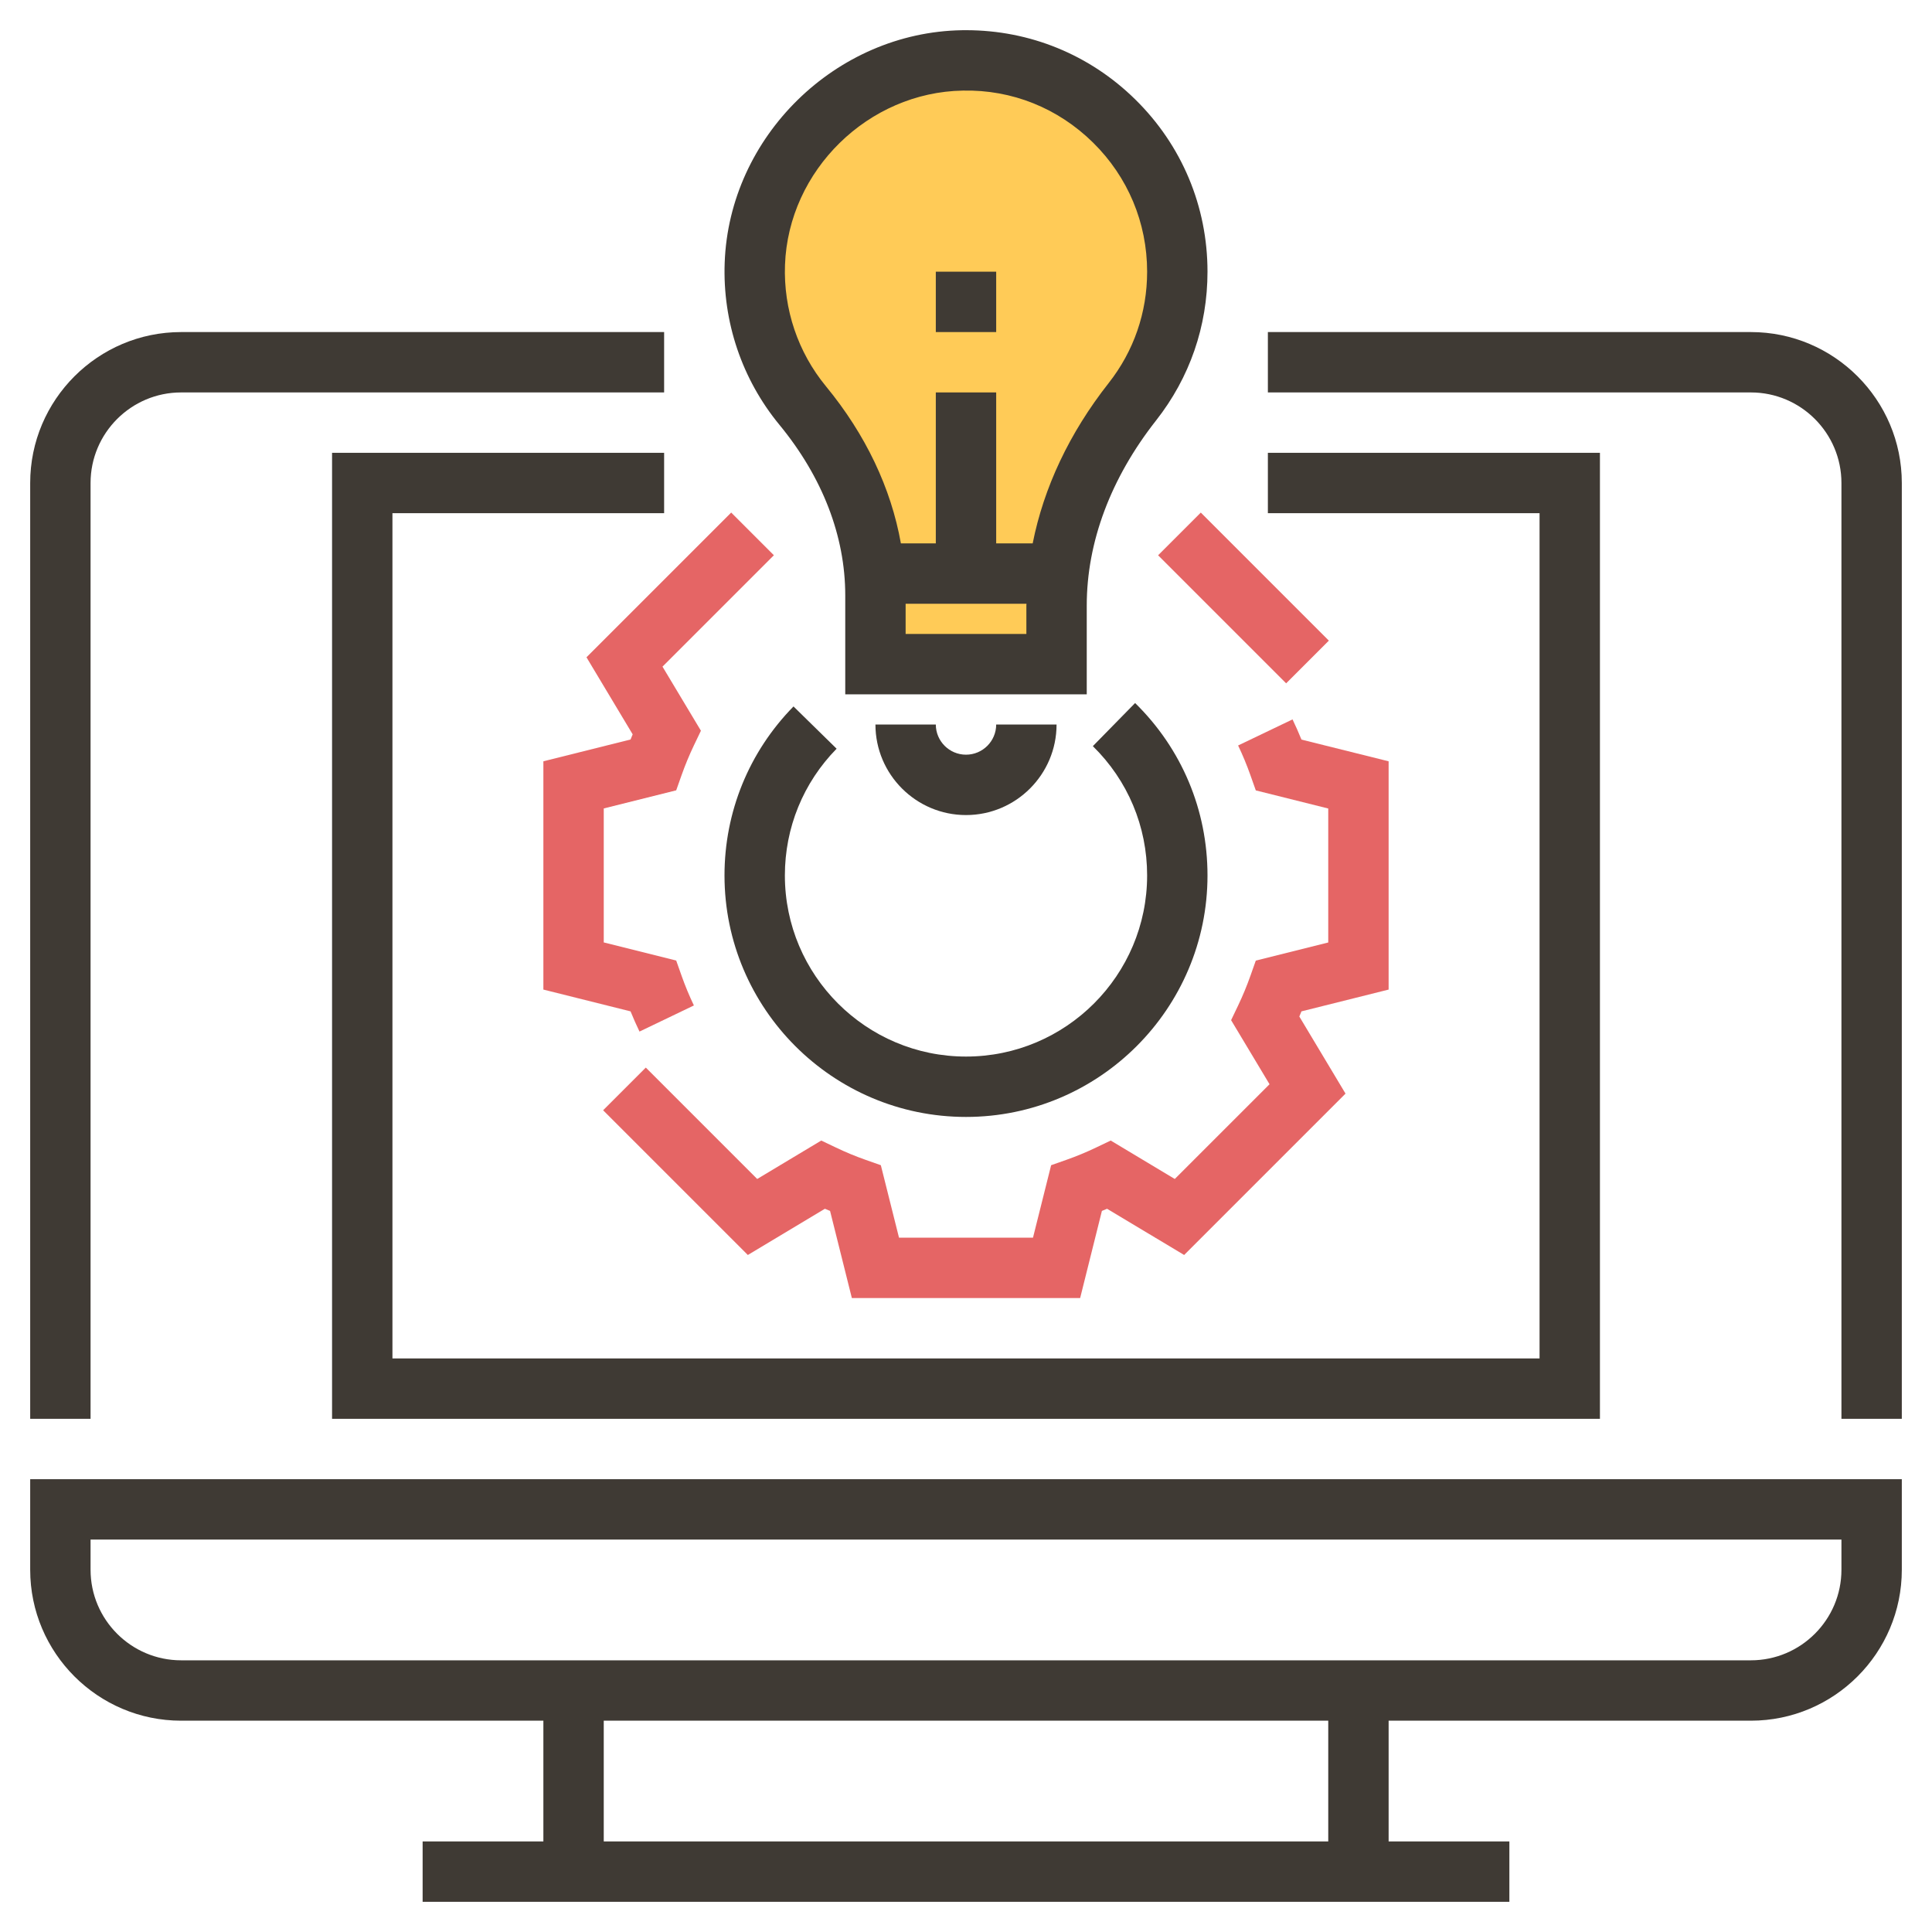
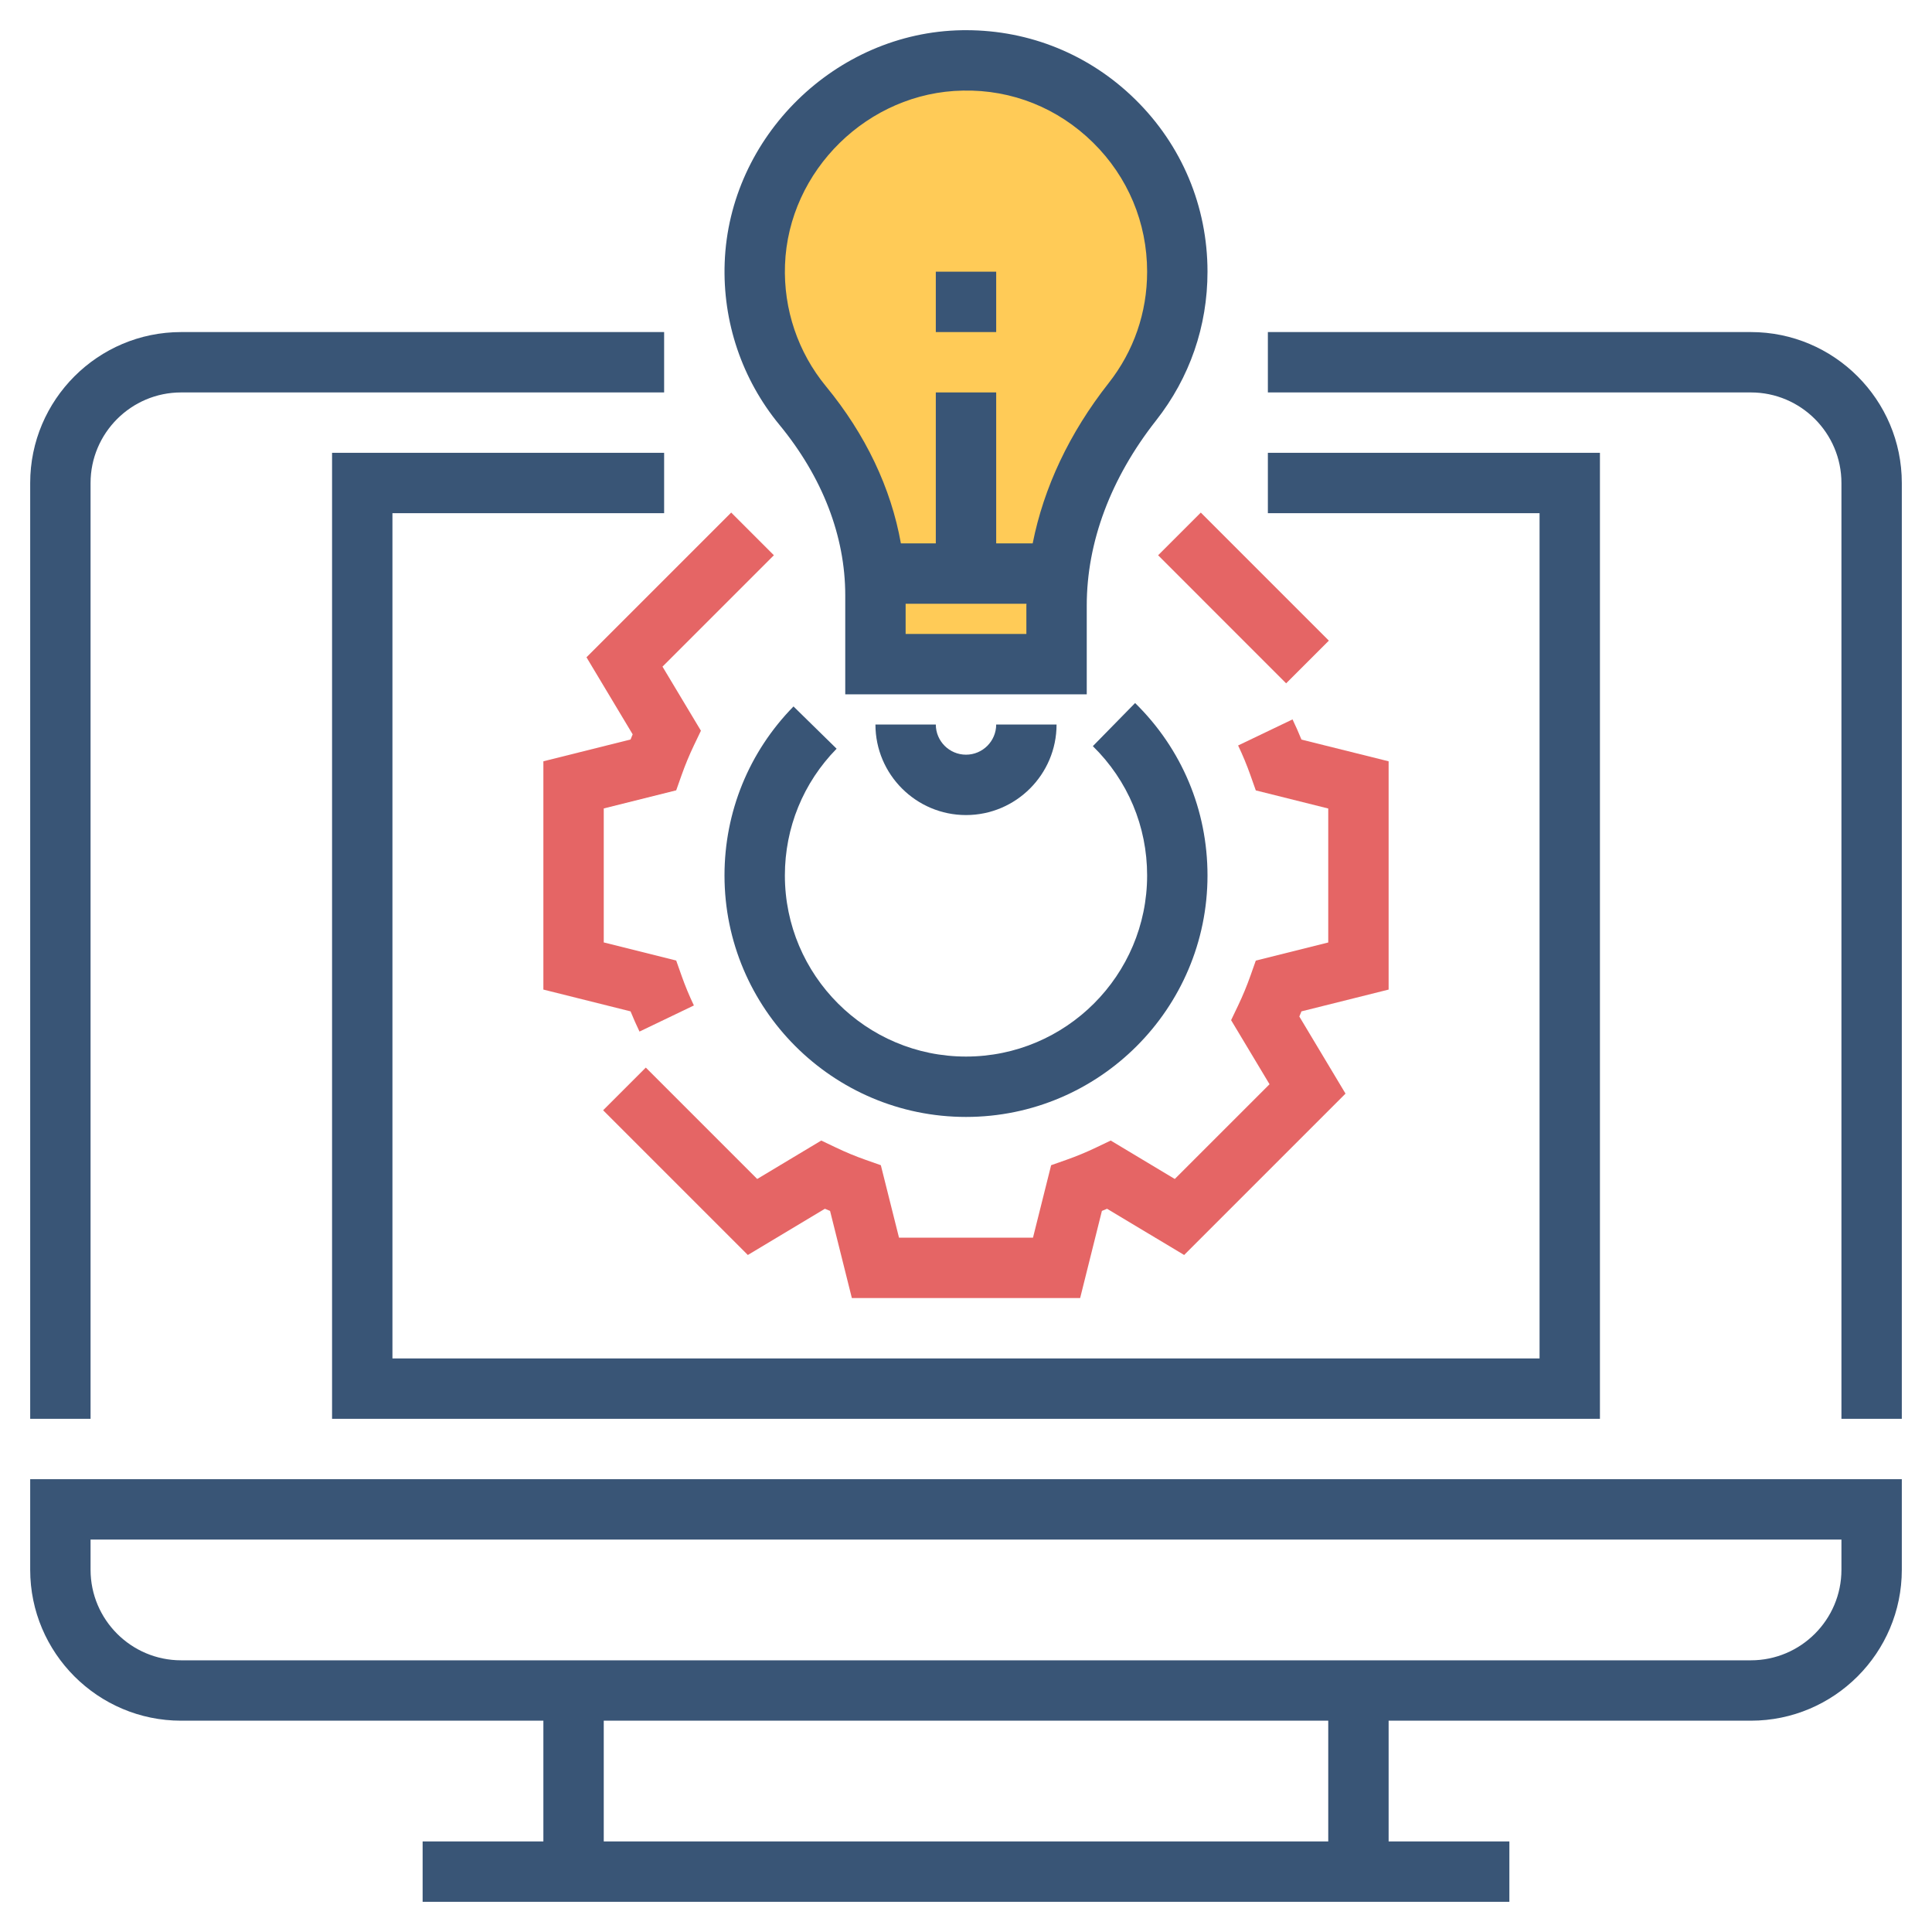
- <svg xmlns="http://www.w3.org/2000/svg" id="Layer_1_1_" style="enable-background:new 0 0 64 64;" version="1.1" viewBox="0 0 64 64" xml:space="preserve">
-   <g>
-     <g>
-       <path d="M39,9c0-3.906-3.198-7.064-7.119-6.999c-3.654,0.061-6.745,3.089-6.877,6.741    c-0.064,1.785,0.541,3.424,1.584,4.691C28.064,15.226,29,17.399,29,19.721V22h6v-1.943c0-2.477,0.979-4.799,2.51-6.747    C38.443,12.124,39,10.628,39,9z" style="fill:#FFCB57;" />
-     </g>
-     <g>
-       <path d="M1,52c0,2.757,2.243,5,5,5h12v4h-4v2h36v-2h-4v-4h12c2.757,0,5-2.243,5-5v-3H1V52z M44,61H20v-4h24    V61z M3,51h58v1c0,1.654-1.346,3-3,3H6c-1.654,0-3-1.346-3-3V51z" style="fill:#3F3A34;" />
-       <path d="M3,16c0-1.654,1.346-3,3-3h16v-2H6c-2.757,0-5,2.243-5,5v31h2V16z" style="fill:#3F3A34;" />
-       <path d="M58,11H42v2h16c1.654,0,3,1.346,3,3v31h2V16C63,13.243,60.757,11,58,11z" style="fill:#3F3A34;" />
-       <polygon points="51,45 13,45 13,17 22,17 22,15 11,15 11,47 53,47 53,15 42,15 42,17 51,17   " style="fill:#3F3A34;" />
-       <path d="M28,19.721V23h8v-2.942c0-2.1,0.794-4.219,2.296-6.129C39.411,12.511,40,10.807,40,9    c0-2.162-0.849-4.188-2.391-5.704C36.101,1.812,34.114,1,32.001,1c-0.045,0-0.091,0-0.137,0.001    c-4.184,0.069-7.709,3.526-7.858,7.705c-0.071,1.954,0.572,3.858,1.811,5.363C27.245,15.804,28,17.758,28,19.721z M34,21h-4v-1    h4.003c0,0.019-0.003,0.038-0.003,0.058V21z M31.897,3.001c1.634-0.035,3.154,0.584,4.31,1.721C37.363,5.859,38,7.378,38,9    c0,1.354-0.441,2.631-1.276,3.692c-1.302,1.655-2.149,3.46-2.515,5.308H33v-5h-2v5h-1.157c-0.326-1.83-1.165-3.603-2.482-5.203    c-0.928-1.127-1.41-2.554-1.357-4.02C26.116,5.645,28.76,3.053,31.897,3.001z" style="fill:#3F3A34;" />
-       <path d="M32,25c-0.552,0-1-0.449-1-1h-2c0,1.654,1.346,3,3,3s3-1.346,3-3h-2C33,24.551,32.552,25,32,25z" style="fill:#3F3A34;" />
-       <rect height="2" style="fill:#3F3A34;" width="2" x="31" y="9" />
-       <path d="M32,37c4.411,0,8-3.589,8-8c0-2.166-0.852-4.195-2.398-5.711l-1.4,1.428    C37.361,25.854,38,27.375,38,29c0,3.309-2.691,6-6,6s-6-2.691-6-6c0-1.58,0.608-3.071,1.714-4.198l-1.428-1.4    C24.812,24.905,24,26.894,24,29C24,33.411,27.589,37,32,37z" style="fill:#3F3A34;" />
-     </g>
-     <g>
-       <path d="M35.781,43h-7.562l-0.722-2.887c-0.057-0.023-0.114-0.047-0.171-0.071l-2.553,1.531l-4.794-4.794    l1.414-1.414l3.69,3.69l2.122-1.273l0.484,0.231c0.32,0.153,0.646,0.289,0.982,0.407l0.508,0.179L29.781,41h4.438l0.601-2.401    l0.508-0.179c0.336-0.118,0.662-0.254,0.982-0.407l0.484-0.231l2.122,1.273l3.139-3.138l-1.273-2.123l0.232-0.485    c0.152-0.318,0.288-0.646,0.407-0.982l0.179-0.506l2.4-0.6v-4.438l-2.4-0.6l-0.179-0.506c-0.119-0.336-0.255-0.664-0.407-0.982    l1.803-0.864c0.105,0.219,0.204,0.443,0.296,0.669L46,25.219v7.562l-2.888,0.722c-0.023,0.058-0.047,0.114-0.07,0.171l1.53,2.553    l-5.346,5.346l-2.553-1.531c-0.057,0.024-0.114,0.048-0.171,0.071L35.781,43z" style="fill:#E56565;" />
-     </g>
-     <g>
-       <path d="M21.184,34.172c-0.105-0.219-0.204-0.443-0.296-0.669L18,32.781v-7.562l2.888-0.722    c0.023-0.058,0.047-0.114,0.07-0.171l-1.53-2.553l4.794-4.794l1.414,1.414l-3.69,3.69l1.273,2.123l-0.232,0.485    c-0.152,0.318-0.288,0.646-0.407,0.982L22.4,26.181l-2.4,0.6v4.438l2.4,0.6l0.179,0.506c0.119,0.336,0.255,0.664,0.407,0.982    L21.184,34.172z" style="fill:#E56565;" />
-     </g>
-     <g>
-       <rect height="5.999" style="fill:#E56565;" transform="matrix(0.7071 -0.7071 0.7071 0.7071 -1.9411 34.9289)" width="2" x="40.192" y="16.808" />
-     </g>
-   </g>
+ <svg xmlns="http://www.w3.org/2000/svg" width="64" height="64" viewBox="0 0 64 64" fill="none">
+   <path d="M39 9C39 5.094 35.802 1.936 31.881 2.001C28.227 2.062 25.136 5.09 25.004 8.742C24.94 10.527 25.545 12.166 26.588 13.433C28.064 15.226 29 17.399 29 19.721V22H35V20.057C35 17.58 35.979 15.258 37.51 13.31C38.443 12.124 39 10.628 39 9Z" fill="#FFCB57" />
+   <path d="M1 52C1 54.757 3.243 57 6 57H18V61H14V63H50V61H46V57H58C60.757 57 63 54.757 63 52V49H1V52ZM44 61H20V57H44V61ZM3 51H61V52C61 53.654 59.654 55 58 55H6C4.346 55 3 53.654 3 52V51Z" fill="#395576" />
+   <path d="M3 16C3 14.346 4.346 13 6 13H22V11H6C3.243 11 1 13.243 1 16V47H3V16Z" fill="#395576" />
+   <path d="M58 11H42V13H58C59.654 13 61 14.346 61 16V47H63V16C63 13.243 60.757 11 58 11Z" fill="#395576" />
+   <path d="M51 45H13V17H22V15H11V47H53V15H42V17H51V45Z" fill="#395576" />
+   <path d="M28 19.721V23H36V20.058C36 17.958 36.794 15.839 38.296 13.929C39.411 12.511 40 10.807 40 9C40 6.838 39.151 4.812 37.609 3.296C36.101 1.812 34.114 1 32.001 1C31.956 1 31.91 1 31.864 1.001C27.68 1.07 24.155 4.527 24.006 8.706C23.935 10.66 24.578 12.564 25.817 14.069C27.245 15.804 28 17.758 28 19.721ZM34 21H30V20H34.003C34.003 20.019 34 20.038 34 20.058V21ZM31.897 3.001C33.531 2.966 35.051 3.585 36.207 4.722C37.363 5.859 38 7.378 38 9C38 10.354 37.559 11.631 36.724 12.692C35.422 14.347 34.575 16.152 34.209 18H33V13H31V18H29.843C29.517 16.17 28.678 14.397 27.361 12.797C26.433 11.67 25.951 10.243 26.004 8.777C26.116 5.645 28.76 3.053 31.897 3.001Z" fill="#395576" />
+   <path d="M32 25C31.448 25 31 24.551 31 24H29C29 25.654 30.346 27 32 27C33.654 27 35 25.654 35 24H33C33 24.551 32.552 25 32 25Z" fill="#395576" />
+   <path d="M33 9H31V11H33V9Z" fill="#395576" />
+   <path d="M32 37C36.411 37 40 33.411 40 29C40 26.834 39.148 24.805 37.602 23.289L36.202 24.717C37.361 25.854 38 27.375 38 29C38 32.309 35.309 35 32 35C28.691 35 26 32.309 26 29C26 27.42 26.608 25.929 27.714 24.802L26.286 23.402C24.812 24.905 24 26.894 24 29C24 33.411 27.589 37 32 37Z" fill="#395576" />
+   <path d="M35.781 43H28.219L27.497 40.113C27.44 40.09 27.383 40.066 27.326 40.042L24.773 41.573L19.979 36.779L21.393 35.365L25.083 39.055L27.205 37.782L27.689 38.013C28.009 38.166 28.335 38.302 28.671 38.42L29.179 38.599L29.781 41H34.219L34.82 38.599L35.328 38.42C35.664 38.302 35.99 38.166 36.31 38.013L36.794 37.782L38.916 39.055L42.055 35.917L40.782 33.794L41.014 33.309C41.166 32.991 41.302 32.663 41.421 32.327L41.6 31.821L44 31.221V26.783L41.6 26.183L41.421 25.677C41.302 25.341 41.166 25.013 41.014 24.695L42.817 23.831C42.922 24.05 43.021 24.274 43.113 24.5L46 25.219V32.781L43.112 33.503C43.089 33.561 43.065 33.617 43.042 33.674L44.572 36.227L39.226 41.573L36.673 40.042C36.616 40.066 36.559 40.09 36.502 40.113L35.781 43Z" fill="#E56565" />
+   <path d="M21.184 34.172C21.079 33.953 20.98 33.729 20.888 33.503L18 32.781V25.219L20.888 24.497C20.911 24.439 20.935 24.383 20.958 24.326L19.428 21.773L24.222 16.979L25.636 18.393L21.946 22.083L23.219 24.206L22.987 24.691C22.835 25.009 22.699 25.337 22.58 25.673L22.4 26.181L20 26.781V31.219L22.4 31.819L22.579 32.325C22.698 32.661 22.834 32.989 22.986 33.307L21.184 34.172Z" fill="#E56565" />
+   <path d="M39.778 16.98L38.364 18.394L42.605 22.636L44.02 21.222L39.778 16.98Z" fill="#E56565" />
</svg>
